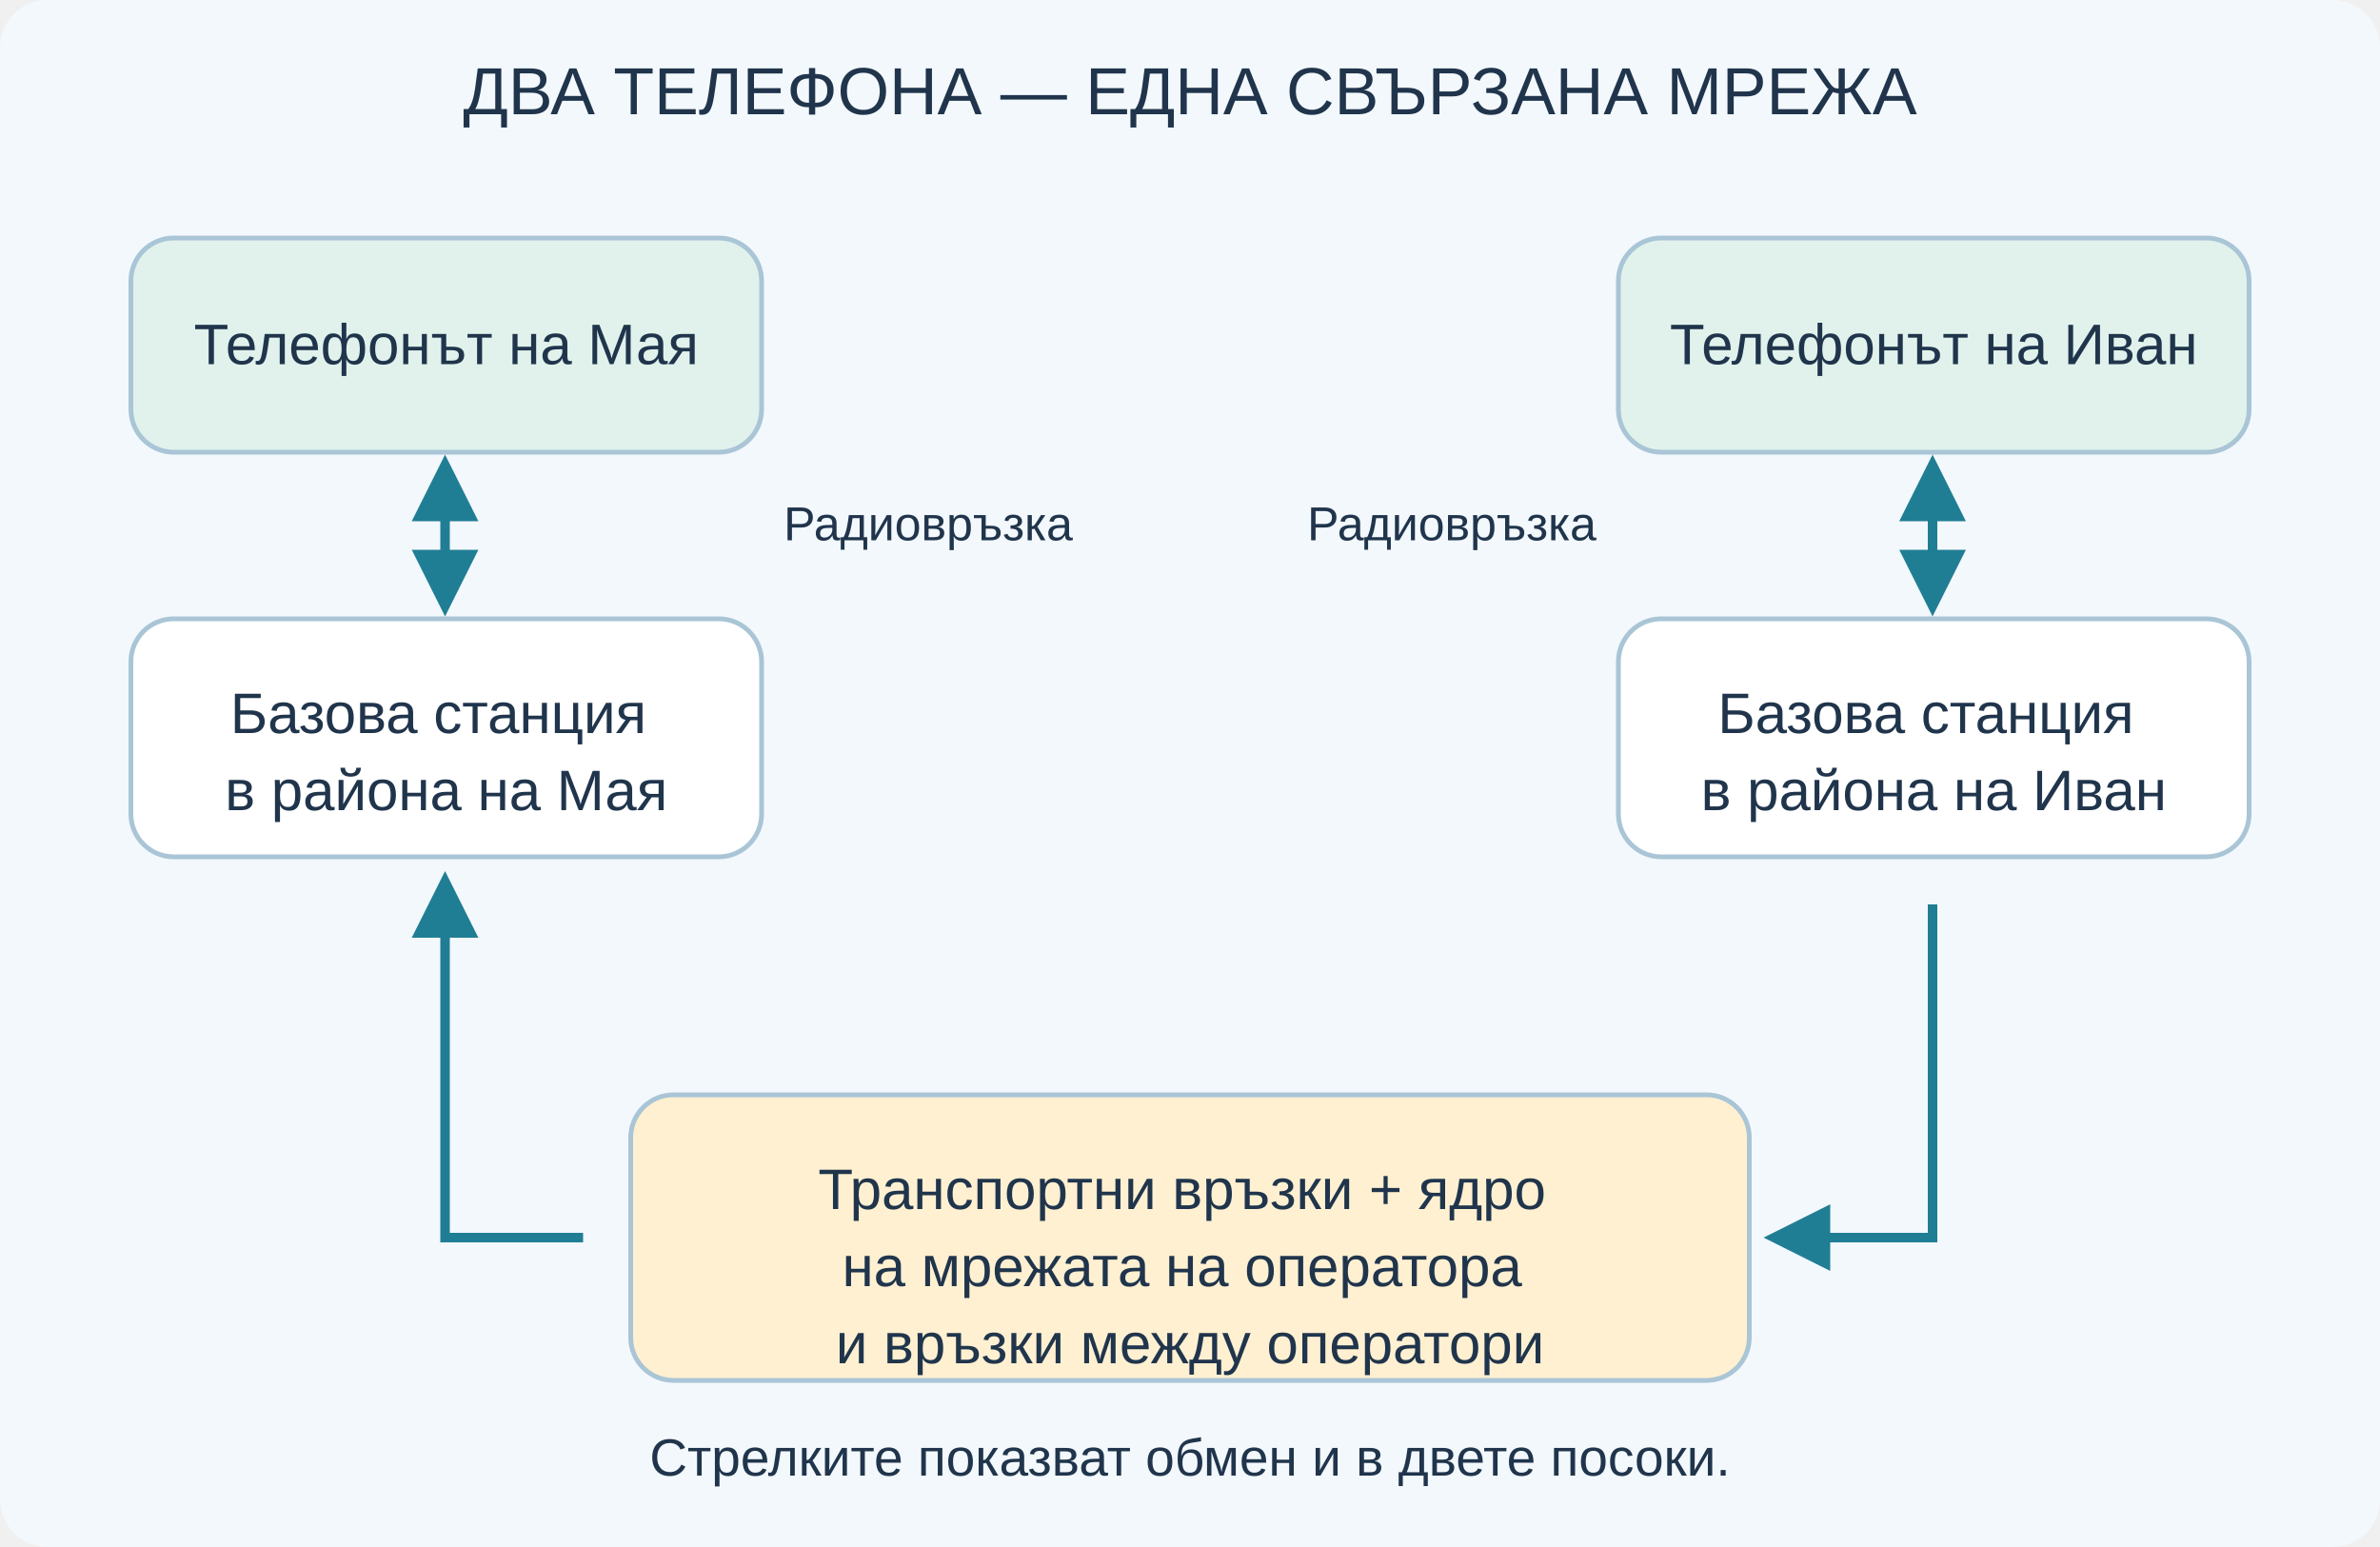
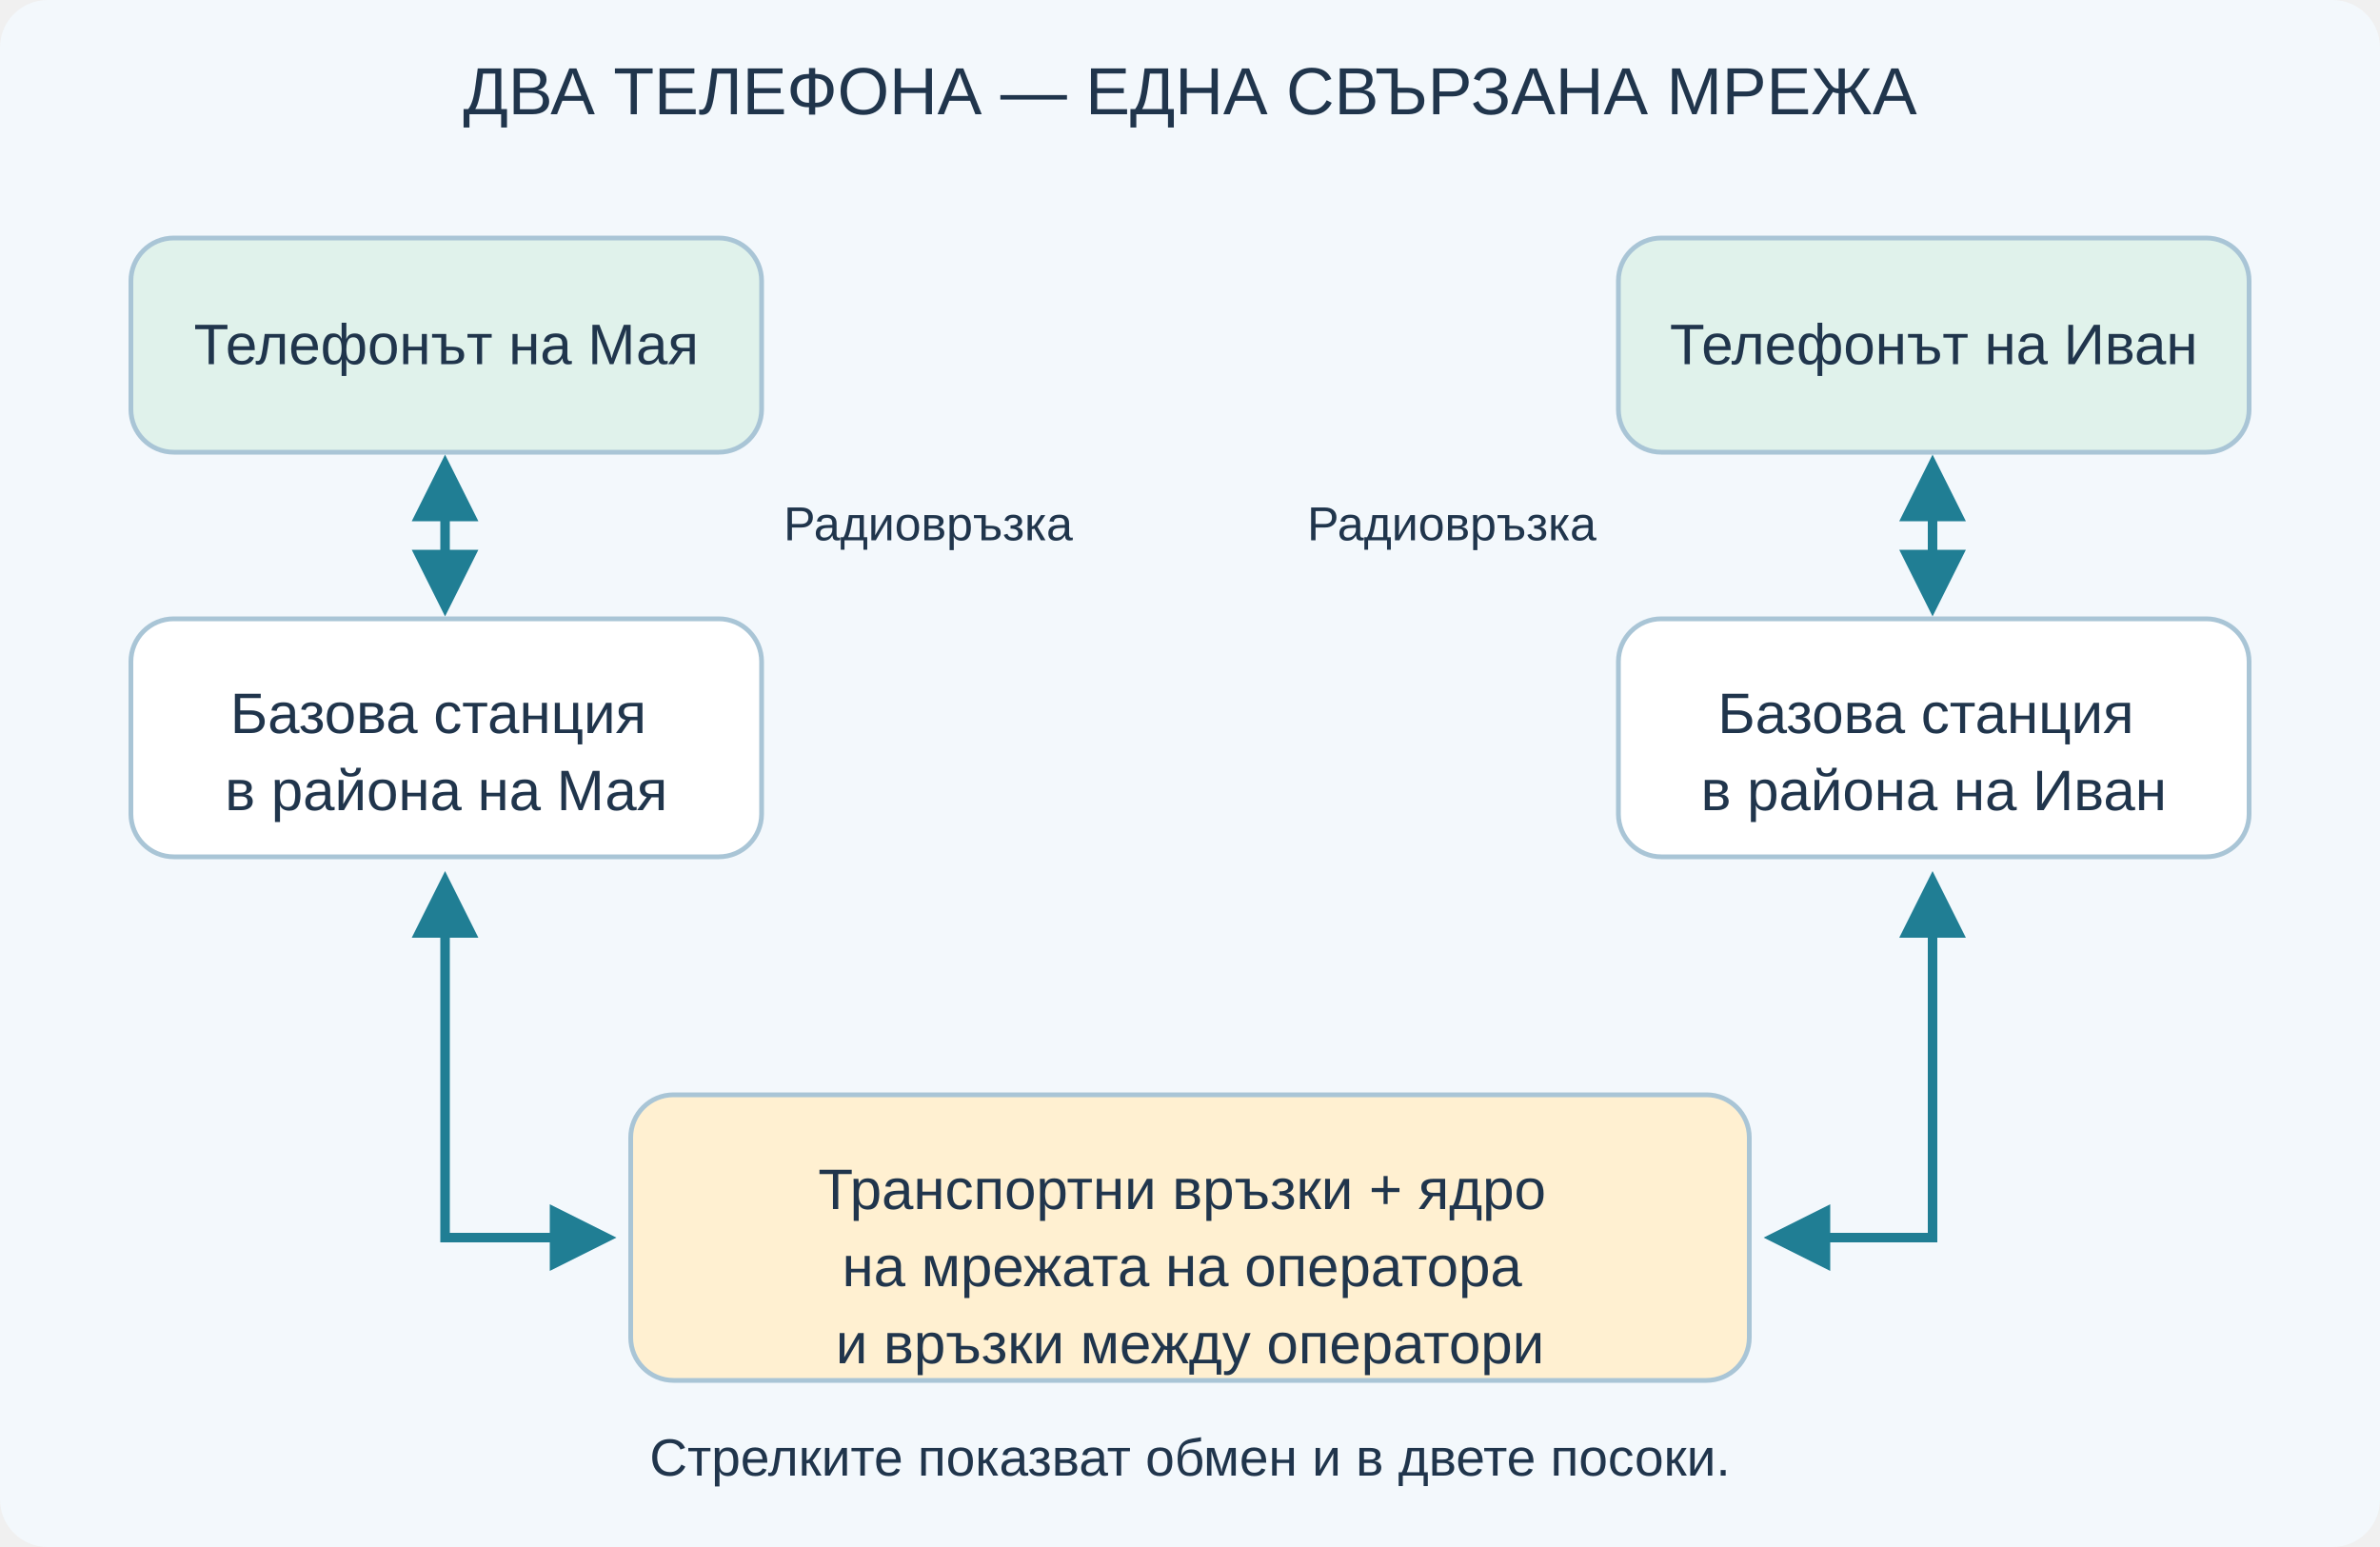
<svg xmlns="http://www.w3.org/2000/svg" width="1000" height="650" viewBox="0 0 1000 650">
  <rect width="1000" height="650" rx="20" fill="#f3f8fc" />
  <defs>
    <marker id="arrow" viewBox="0 0 10 10" refX="5" refY="5" markerWidth="7" markerHeight="7" orient="auto-start-reverse">
      <path d="M0 0L10 5L0 10Z" fill="#207e94" />
    </marker>
  </defs>
  <text x="500" y="48" text-anchor="middle" font-family="Arial,Segoe UI,sans-serif" font-size="28" fill="#20354c">
    <tspan x="500" dy="0">ДВА ТЕЛЕФОНА — ЕДНА СВЪРЗАНА МРЕЖА</tspan>
  </text>
  <rect x="55" y="100" width="265" height="90" rx="18" fill="#e0f2eb" stroke="#a9c5d6" stroke-width="2" />
  <text x="187.5" y="153.0" text-anchor="middle" font-family="Arial,Segoe UI,sans-serif" font-size="24" fill="#20354c">
    <tspan x="187.5" dy="0">Телефонът на Мая</tspan>
  </text>
  <rect x="55" y="260" width="265" height="100" rx="18" fill="#fff" stroke="#a9c5d6" stroke-width="2" />
  <text x="187.5" y="308.0" text-anchor="middle" font-family="Arial,Segoe UI,sans-serif" font-size="24" fill="#20354c">
    <tspan x="187.5" dy="0">Базова станция</tspan>
    <tspan x="187.5" dy="32.4">в района на Мая</tspan>
  </text>
  <rect x="680" y="100" width="265" height="90" rx="18" fill="#e0f2eb" stroke="#a9c5d6" stroke-width="2" />
  <text x="812.5" y="153.0" text-anchor="middle" font-family="Arial,Segoe UI,sans-serif" font-size="24" fill="#20354c">
    <tspan x="812.5" dy="0">Телефонът на Иван</tspan>
  </text>
  <rect x="680" y="260" width="265" height="100" rx="18" fill="#fff" stroke="#a9c5d6" stroke-width="2" />
  <text x="812.5" y="308.0" text-anchor="middle" font-family="Arial,Segoe UI,sans-serif" font-size="24" fill="#20354c">
    <tspan x="812.5" dy="0">Базова станция</tspan>
    <tspan x="812.5" dy="32.4">в района на Иван</tspan>
  </text>
  <path d="M187 205L187 245" fill="none" stroke="#207e94" stroke-width="4" marker-start="url(#arrow)" marker-end="url(#arrow)" />
  <path d="M812 205L812 245" fill="none" stroke="#207e94" stroke-width="4" marker-start="url(#arrow)" marker-end="url(#arrow)" />
  <text x="390" y="227" text-anchor="middle" font-family="Arial,Segoe UI,sans-serif" font-size="20" fill="#20354c">
    <tspan x="390" dy="0">Радиовръзка</tspan>
  </text>
  <text x="610" y="227" text-anchor="middle" font-family="Arial,Segoe UI,sans-serif" font-size="20" fill="#20354c">
    <tspan x="610" dy="0">Радиовръзка</tspan>
  </text>
  <rect x="265" y="460" width="470" height="120" rx="18" fill="#fff0d1" stroke="#a9c5d6" stroke-width="2" />
  <text x="500.0" y="508.0" text-anchor="middle" font-family="Arial,Segoe UI,sans-serif" font-size="24" fill="#20354c">
    <tspan x="500.0" dy="0">Транспортни връзки + ядро</tspan>
    <tspan x="500.0" dy="32.4">на мрежата на оператора</tspan>
    <tspan x="500.0" dy="32.4">и връзки между оператори</tspan>
  </text>
-   <path d="M187 380V520H245M812 380V520H755" fill="none" stroke="#207e94" stroke-width="4" marker-start="url(#arrow)" marker-end="url(#arrow)" />
+   <path d="M187 380V520H245" fill="none" stroke="#207e94" stroke-width="4" marker-start="url(#arrow)" marker-end="url(#arrow)" />
+   <path d="M812 380V520H755" fill="none" stroke="#207e94" stroke-width="4" marker-start="url(#arrow)" marker-end="url(#arrow)" />
  <text x="500" y="620" text-anchor="middle" font-family="Arial,Segoe UI,sans-serif" font-size="22" fill="#20354c">
    <tspan x="500" dy="0">Стрелките показват обмен и в двете посоки.</tspan>
  </text>
</svg>
